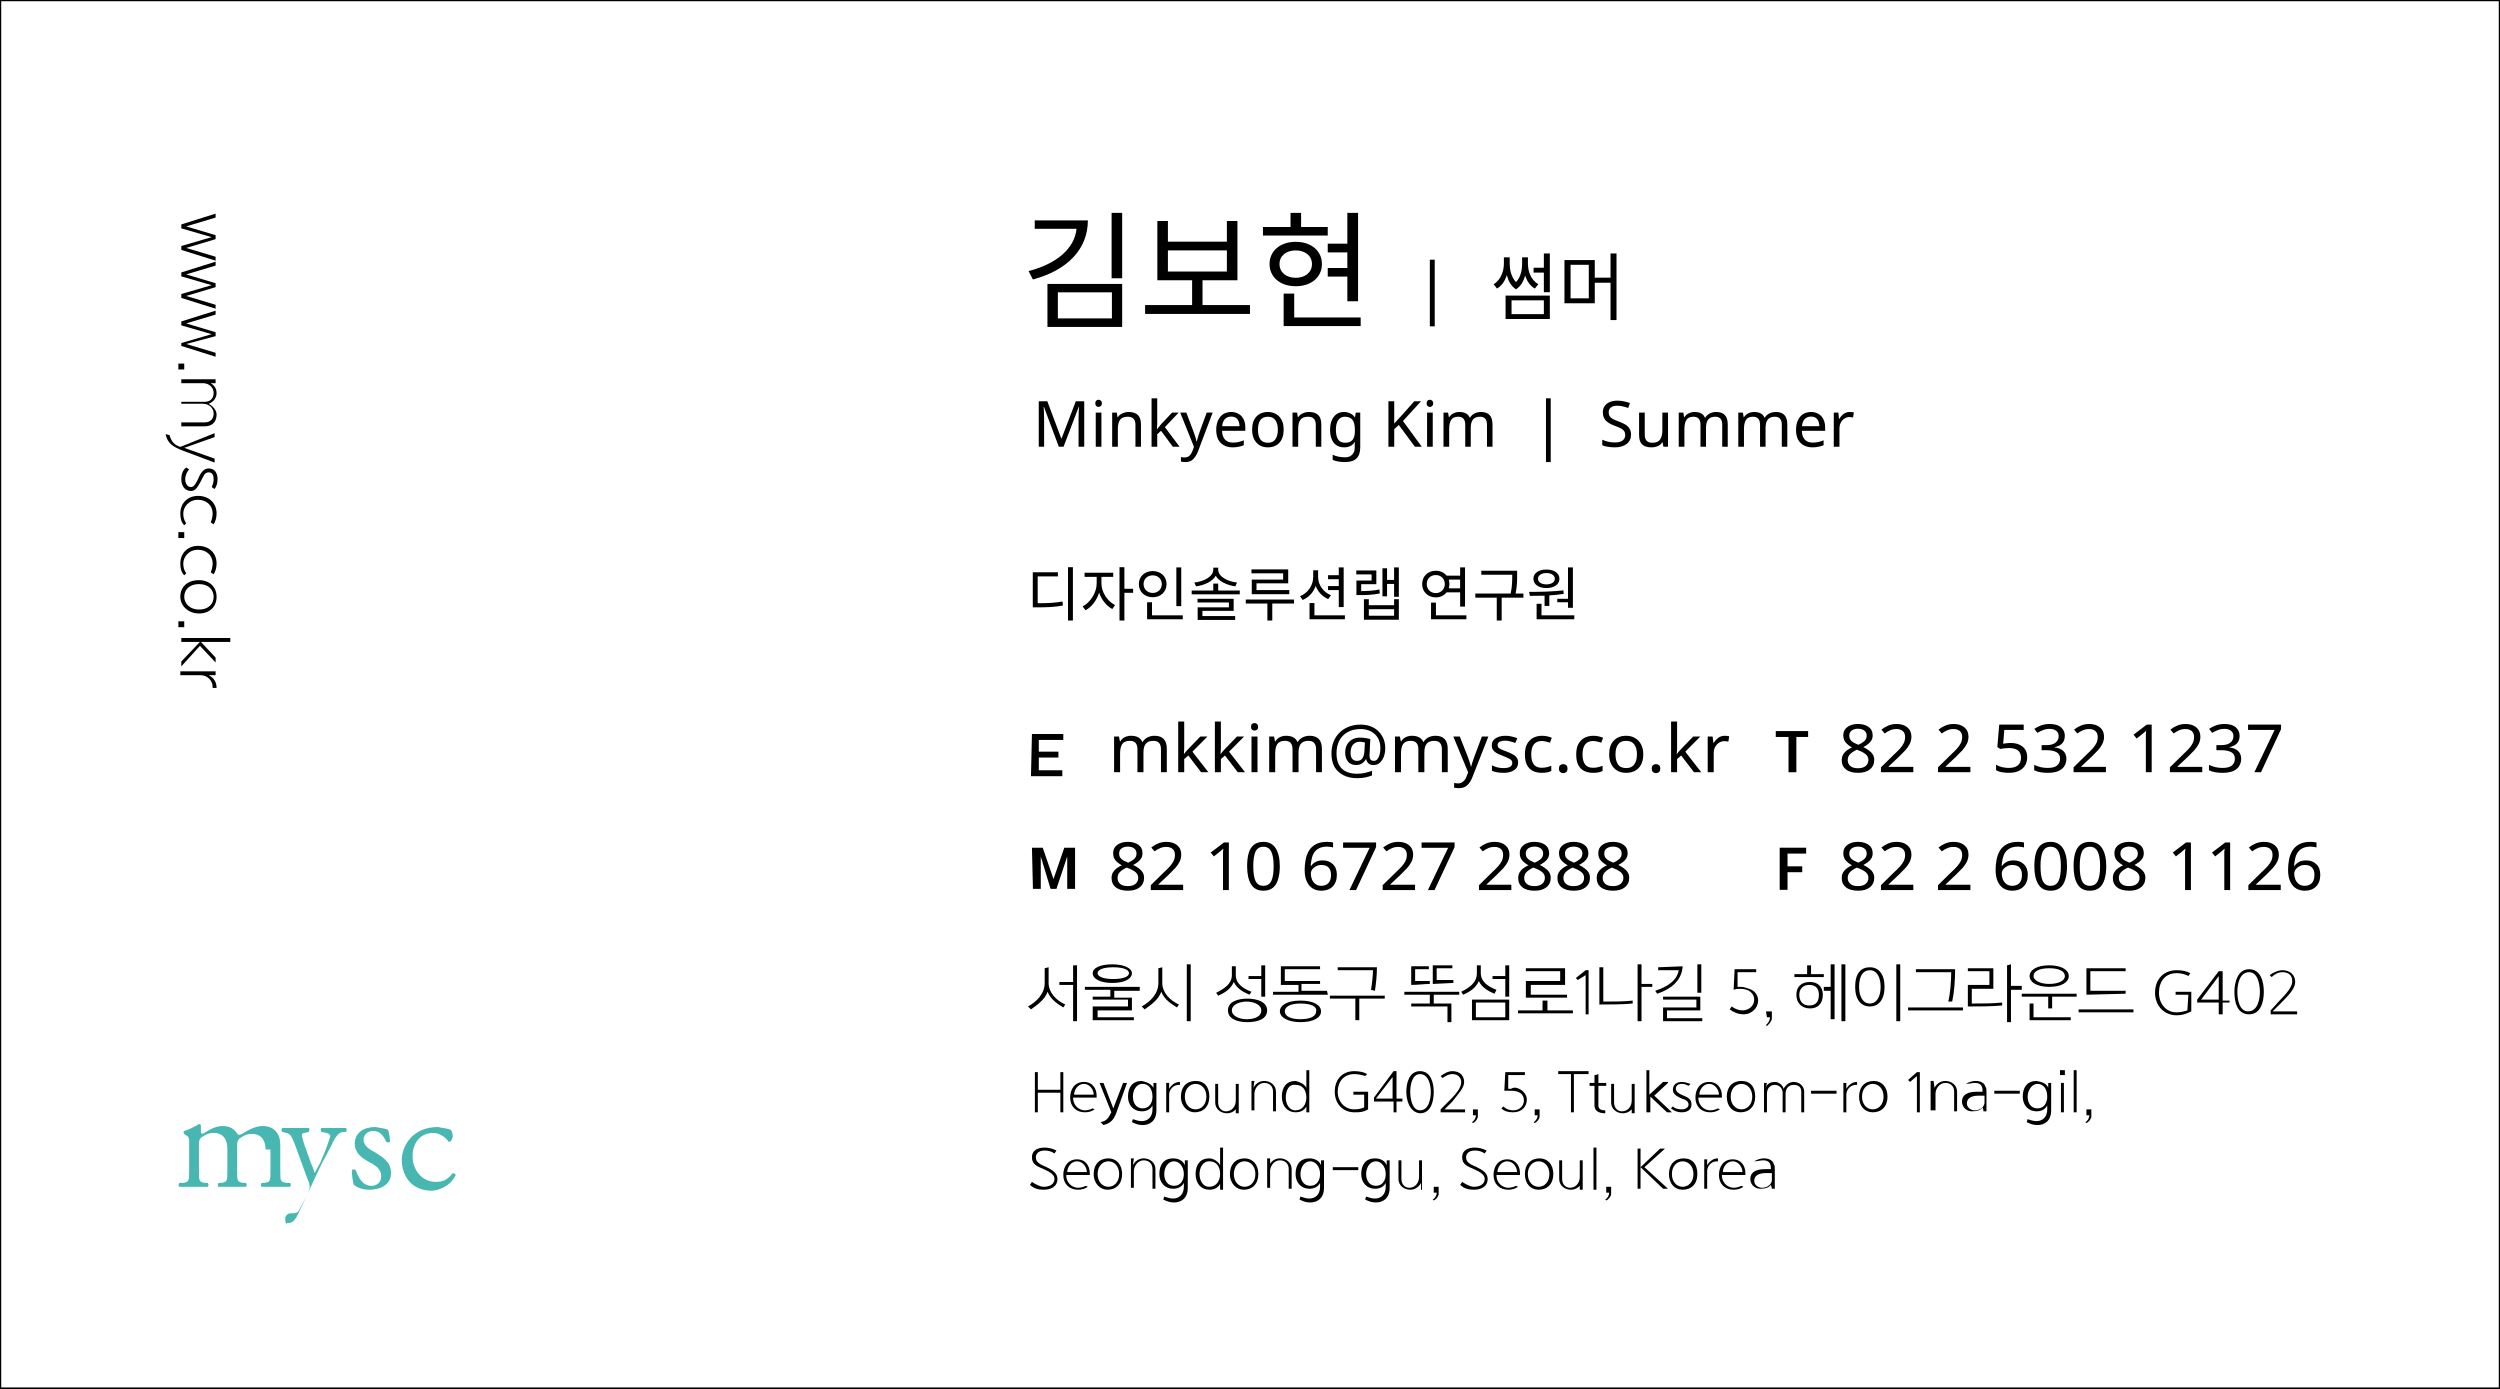
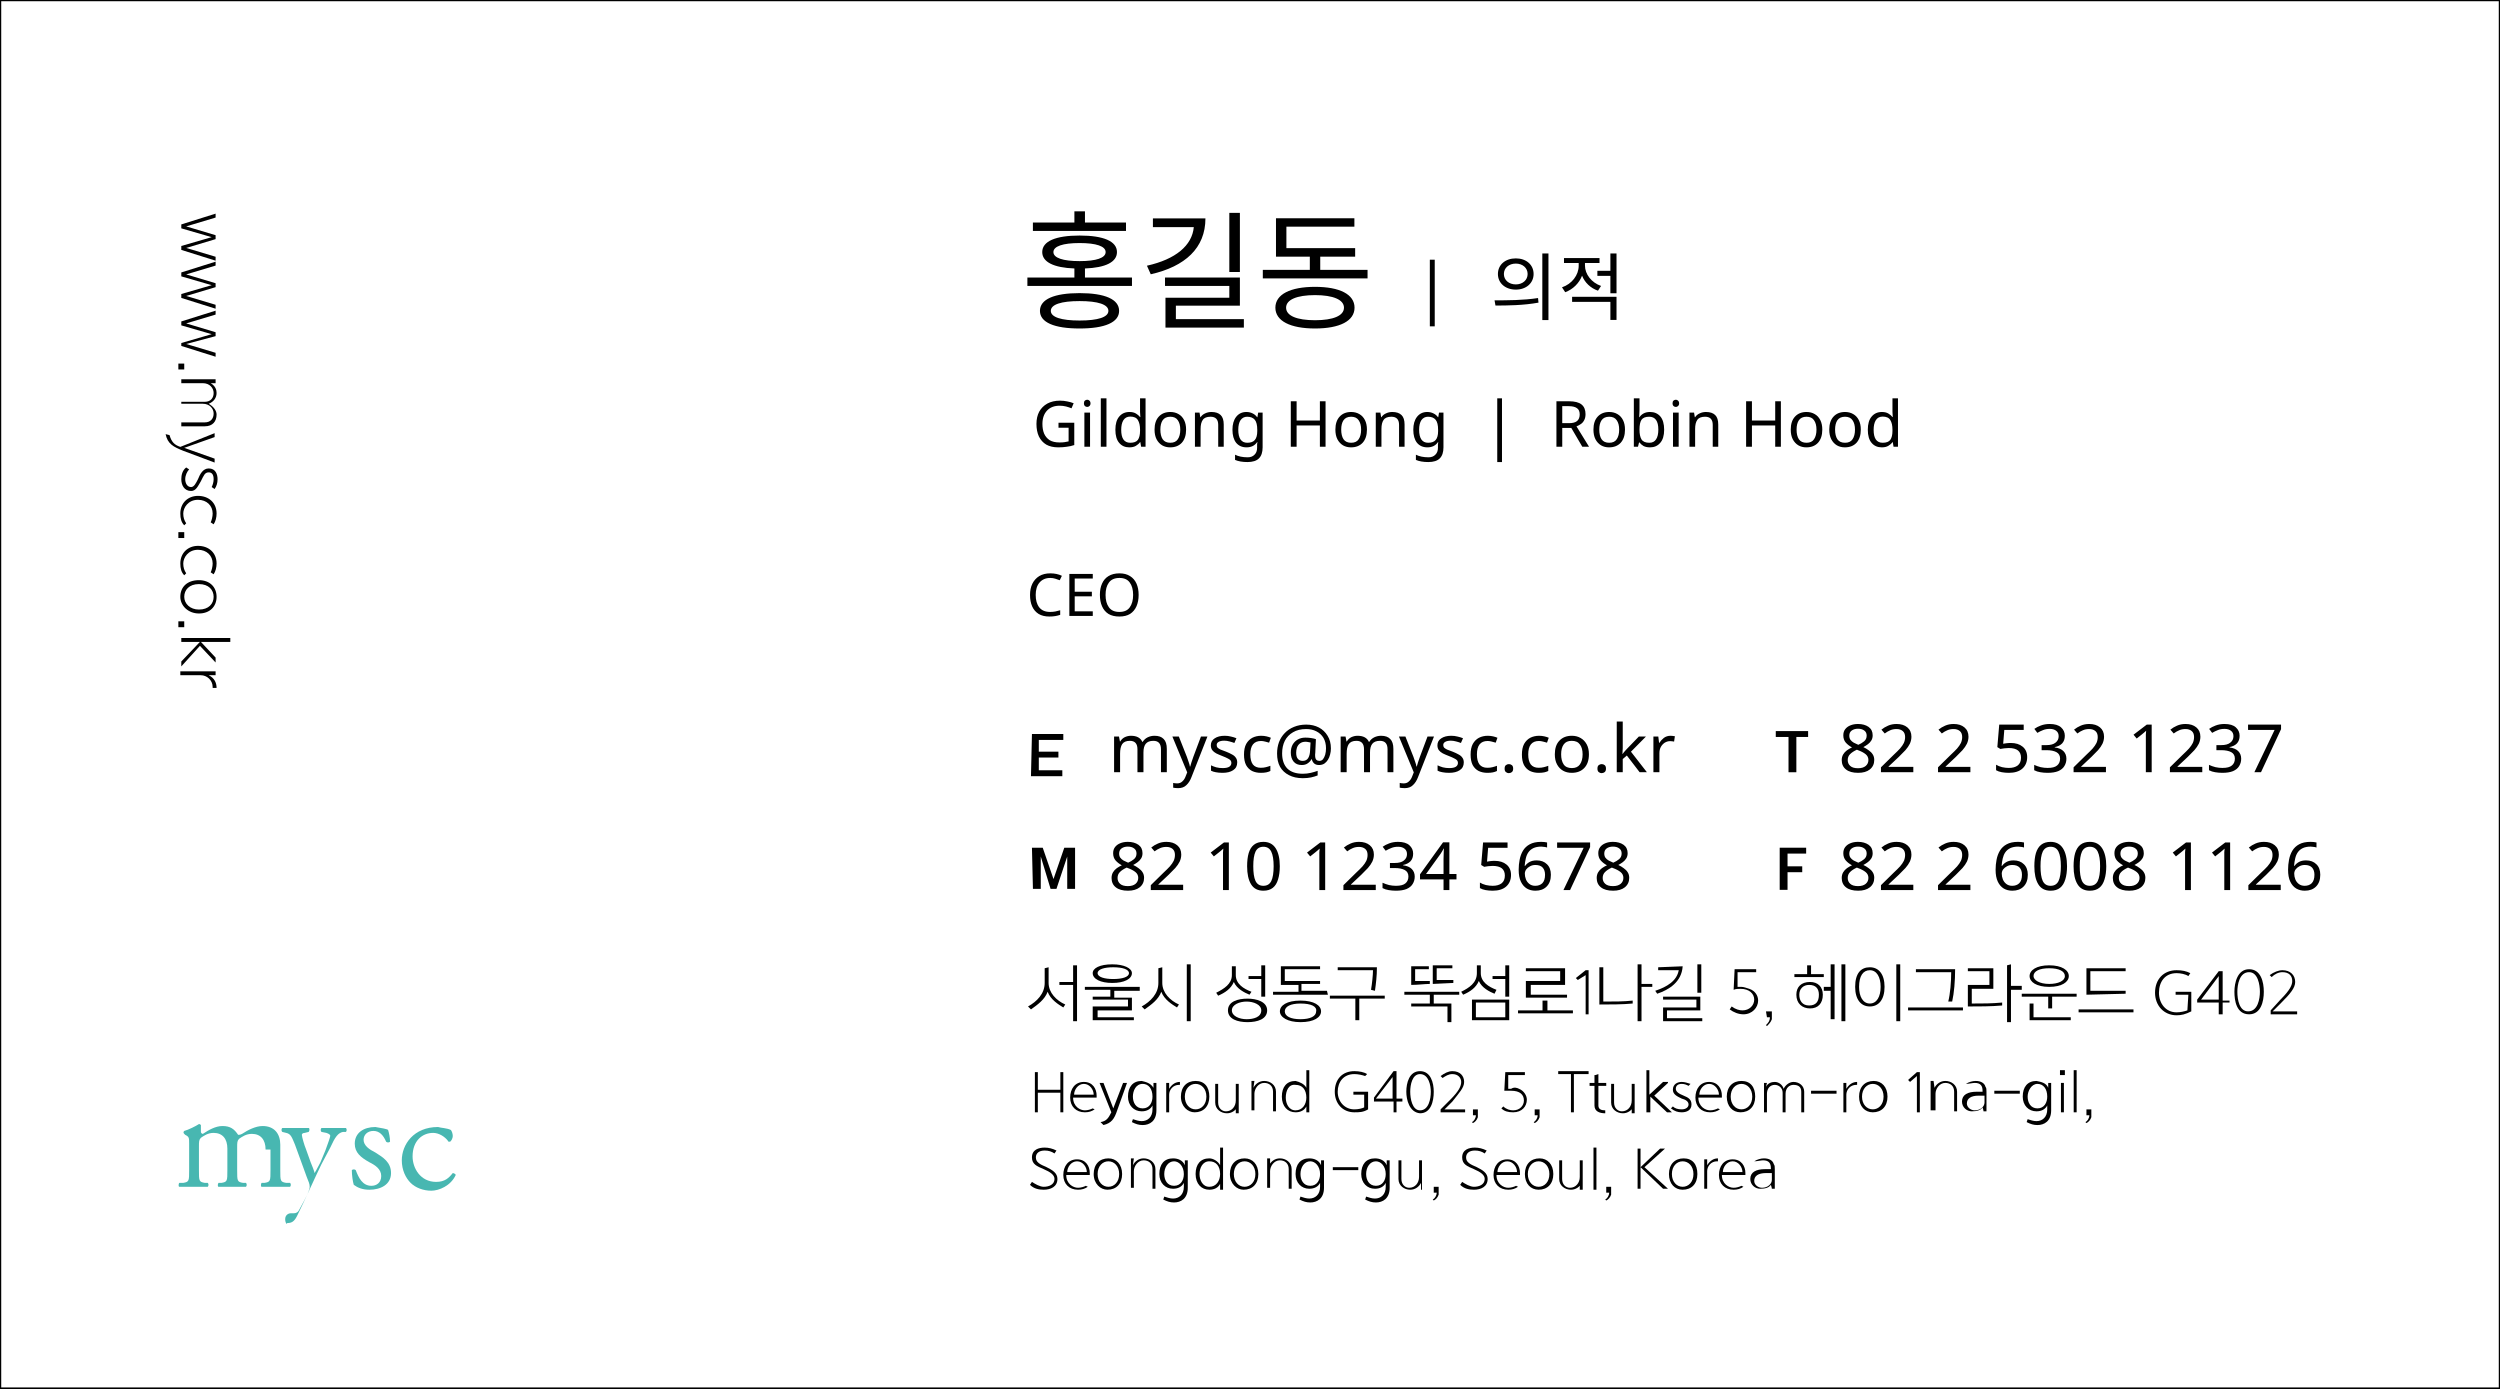
<svg xmlns="http://www.w3.org/2000/svg" version="1.1" id="Layer_1" x="0px" y="0px" viewBox="0 0 255.1 141.7" style="enable-background:new 0 0 255.1 141.7;" xml:space="preserve" alt="">
  <style type="text/css">
	.st0{fill:#48B7B1;}
	.st1{font-family:'SDGothicNeoa-fSm-KSCpc-EUC-H';}
	.st2{font-size:13.056px;}
	.st3{font-family:'SDGothicNeoa-eMd-KSCpc-EUC-H';}
	.st4{font-size:7.5px;}
	.st5{font-family:'SDGothicNeoa-dRg-KSCpc-EUC-H';}
	.st6{font-size:6px;}
	.st7{font-size:6.79px;}
	.st8{font-size:6.5px;}
	.st9{fill:none;stroke:#000000;stroke-width:0.25;stroke-miterlimit:10;}
</style>
  <g>
    <path class="st0" d="M27.1,117.3c0-1-0.5-1.6-1.4-1.6c-0.6,0-1,0.3-1.3,0.5c-0.2,0.2-0.2,0.4-0.2,0.9v2.3c0,1.1,0,1.2,0.6,1.3h0.3   c0.1,0.1,0.1,0.3,0,0.4c-0.5,0-0.9,0-1.4,0s-1,0-1.4,0c-0.1,0-0.1-0.3,0-0.4h0.3c0.6-0.1,0.6-0.2,0.6-1.3v-2.2c0-1-0.5-1.6-1.4-1.6   c-0.6,0-1,0.3-1.3,0.5c-0.2,0.2-0.2,0.4-0.2,0.9v2.4c0,1.1,0,1.2,0.6,1.3h0.3c0.1,0.1,0.1,0.3,0,0.4c-0.4,0-0.9,0-1.4,0s-1,0-1.5,0   c-0.1,0-0.1-0.3,0-0.4h0.4c0.6-0.1,0.6-0.2,0.6-1.3v-2.7c0-0.6,0-0.7-0.4-0.9l-0.1-0.1c-0.1-0.1-0.1-0.2,0-0.3   c0.4-0.1,1.2-0.5,1.5-0.7c0.1,0,0.1,0,0.2,0.1c0,0.3,0,0.6,0,0.7s0.1,0.2,0.2,0.2c0.6-0.4,1.3-0.8,2-0.8c0.8,0,1.2,0.3,1.6,0.9   c0.1,0,0.2,0,0.4-0.1c0.6-0.4,1.4-0.8,2.1-0.8c1.2,0,1.8,0.8,1.8,1.9v2.6c0,1.1,0,1.2,0.6,1.3h0.4c0.1,0.1,0.1,0.3,0,0.4   c-0.5,0-0.9,0-1.5,0c-0.5,0-1,0-1.4,0c-0.1,0-0.1-0.3,0-0.4H27c0.6-0.1,0.6-0.2,0.6-1.3v-2.1H27.1z" />
    <path class="st0" d="M29.1,124.4c0-0.4,0.3-0.6,0.6-0.6H30c0.2,0,0.4-0.1,0.5-0.3c0.4-0.7,0.7-1.3,0.9-1.7c0-0.1,0.2-0.4,0.2-0.7   c0-0.3-0.1-0.5-0.3-1l-1.2-3.3c-0.3-0.7-0.4-1.1-0.9-1.2l-0.4-0.1c-0.1-0.1-0.1-0.3,0-0.4c0.5,0,0.9,0,1.4,0c0.4,0,0.8,0,1.3,0   c0.1,0,0.1,0.3,0,0.4l-0.4,0.1c-0.2,0-0.3,0.1-0.3,0.2c0,0.2,0.3,1.2,0.4,1.4l0.5,1.4c0.1,0.2,0.4,1,0.4,1.1c0,0,0.3-0.5,0.6-1.1   l0.5-1.2c0.3-0.8,0.5-1.4,0.5-1.5s-0.1-0.2-0.4-0.3l-0.5-0.1c-0.1-0.1-0.1-0.3,0-0.4c0.5,0,0.9,0,1.3,0c0.4,0,0.7,0,1.2,0   c0.1,0.1,0.1,0.3,0,0.4H35c-0.5,0.1-0.8,0.5-1.3,1.6l-0.9,1.7c-0.5,1-1.7,3.7-2.5,5.3c-0.3,0.6-0.6,0.7-1,0.7   C29.3,125,29.1,124.8,29.1,124.4" />
    <path class="st0" d="M39.6,115.3c0.1,0.3,0.2,0.8,0.2,1.2c-0.1,0.1-0.3,0.1-0.4,0c-0.3-0.7-0.7-1.1-1.3-1.1s-1,0.4-1,0.9   c0,0.6,0.6,1,1.2,1.3c0.8,0.5,1.6,1,1.6,2.1c0,1.2-1.1,1.7-2.2,1.7c-0.7,0-1.2-0.2-1.6-0.5c-0.1-0.3-0.2-1-0.2-1.5   c0.1-0.1,0.3-0.1,0.4,0c0.3,0.8,0.7,1.6,1.6,1.6c0.5,0,1-0.3,1-1s-0.6-1.1-1.2-1.4c-0.9-0.5-1.5-1-1.5-1.9c0-1.1,0.9-1.7,2.1-1.7   C38.9,115.1,39.5,115.2,39.6,115.3" />
    <path class="st0" d="M46,115.3c0.1,0.1,0.2,0.4,0.2,0.6c0,0.3-0.2,0.6-0.3,0.6s-0.2,0-0.2-0.1c-0.3-0.4-0.9-0.8-1.5-0.8   c-1.1,0-2.1,0.8-2.1,2.4c0,1.2,0.8,2.6,2.4,2.6c0.9,0,1.3-0.4,1.7-0.9c0.1,0,0.3,0.1,0.3,0.2c-0.5,1.1-1.7,1.6-2.5,1.6   s-1.6-0.3-2.1-0.8s-0.9-1.3-0.9-2.3c0-1.6,1.2-3.4,3.7-3.4C45,115.1,45.6,115.1,46,115.3" />
  </g>
-   <text id="korName" transform="matrix(1 0 0 1 104.1782 32.5193)" class="st1 st2">김보현</text>
-   <text id="korNickName" transform="matrix(1 0 0 1 152.0975 32.0682)" class="st3 st4">썸머</text>
-   <text id="titleText" transform="matrix(1 0 0 1 104.7452 62.8484)" class="st5 st6">디자인솔루션랩 연구원</text>
+   <text id="korName" transform="matrix(1 0 0 1 104.1782 32.5193)" class="st1 st2">홍길동</text>
+   <text id="korNickName" transform="matrix(1 0 0 1 152.0975 32.0682)" class="st3 st4">의적</text>
+   <text id="jobTitle" transform="matrix(1 0 0 1 104.7452 62.8484)" class="st5 st6">CEO</text>
  <g>
    <path d="M107,98.7v1.6c0,1,0.8,1.8,1.7,2.2l-0.2,0.3c-0.5-0.3-1.3-0.8-1.6-1.6c-0.3,0.8-1,1.3-1.7,1.8l-0.3-0.3   c0.9-0.5,1.7-1.3,1.7-2.4v-1.5L107,98.7L107,98.7z M109.9,104.2h-0.4v-3.7h-1.4v-0.3h1.4v-1.7h0.4V104.2z" />
    <path d="M116.3,101.1h-2.6v0.7h1.8v1.3H112v0.7h3.7v0.3h-4.2v-1.4h3.6V102h-3.6v-0.3h1.8V101h-2.6v-0.3h5.6V101.1z M111.5,99.3   c0-0.5,0.7-0.9,2-0.9c1.2,0,2,0.4,2,0.9c0,0.6-0.8,1-2,1S111.5,99.9,111.5,99.3z M112,99.3c0,0.4,0.7,0.6,1.6,0.6s1.6-0.2,1.6-0.6   s-0.7-0.6-1.6-0.6C112.7,98.7,112,98.9,112,99.3z" />
    <path d="M118.6,98.7v1.6c0,1,0.8,1.8,1.7,2.2l-0.2,0.3c-0.5-0.3-1.3-0.8-1.6-1.6c-0.3,0.8-1,1.3-1.7,1.8l-0.3-0.3   c0.9-0.5,1.7-1.3,1.7-2.4v-1.5L118.6,98.7L118.6,98.7z M121.5,104.2h-0.4v-5.8h0.4V104.2z" />
    <path d="M127.5,101.5c-0.5-0.2-1.3-0.6-1.6-1.3c-0.3,0.7-0.9,1.1-1.6,1.4l-0.2-0.3c0.8-0.4,1.6-0.9,1.6-1.8v-0.9h0.4v0.9   c0,0.9,0.8,1.4,1.6,1.7L127.5,101.5z M125.3,103.1c0-0.9,1-1.2,2-1.2c0.9,0,2,0.3,2,1.2c0,0.9-1,1.2-2,1.2   C126.3,104.3,125.3,104,125.3,103.1z M125.7,103.1c0,0.6,0.8,0.9,1.5,0.9s1.5-0.2,1.5-0.9c0-0.6-0.8-0.9-1.5-0.9   S125.7,102.5,125.7,103.1z M129.1,101.7h-0.4v-1.8h-1.3v-0.3h1.3v-1.1h0.4V101.7z" />
    <path d="M135.5,101.5h-5.6v-0.3h2.6v-0.7h-1.8v-1.9h4v0.3h-3.6v1.2h3.6v0.3h-1.9v0.7h2.6L135.5,101.5L135.5,101.5z M134.8,103.2   c0,0.6-0.7,1.1-2.1,1.1c-1.3,0-2.1-0.5-2.1-1.1s0.7-1.1,2.1-1.1S134.8,102.6,134.8,103.2z M132.7,102.4c-1,0-1.6,0.3-1.6,0.8   s0.6,0.8,1.6,0.8s1.6-0.3,1.6-0.8C134.4,102.7,133.8,102.4,132.7,102.4z" />
    <path d="M141.3,101.6v0.3h-2.6v2.2h-0.4v-2.2h-2.6v-0.3H141.3z M139.9,101c0.1-0.6,0.2-1.5,0.2-2h-3.6v-0.3h4   c0,0.9-0.1,1.7-0.2,2.4L139.9,101L139.9,101z" />
    <path d="M148.9,101.5h-2.6v0.9h1.8v1.9h-0.4v-1.6H144v-0.3h1.9v-0.9h-2.6v-0.3h5.6V101.5z M145.9,100.4c-0.5,0-1.2,0.1-1.9,0.1   v-1.9h1.8v0.3h-1.4v1.2c0.5,0,1.1,0,1.5,0L145.9,100.4L145.9,100.4z M146.2,100.4v-1.9h2v0.3h-1.6v1.2h1.7v0.3L146.2,100.4   L146.2,100.4z" />
    <path d="M152.5,101.4c-0.5-0.2-1.3-0.6-1.6-1.3c-0.3,0.7-0.9,1.1-1.6,1.4l-0.2-0.3c0.8-0.4,1.6-0.9,1.6-1.9v-0.8h0.4v0.8   c0,0.9,0.8,1.4,1.6,1.7L152.5,101.4z M154,104.1h-3.8V102h3.8V104.1z M153.6,103.8v-1.5h-3v1.5H153.6z M154,101.7h-0.4v-1.8h-1.3   v-0.3h1.3v-1.1h0.4V101.7z" />
    <path d="M157.9,102.1v1h2.6v0.3h-5.6v-0.3h2.5v-1H157.9z M155.7,101.8v-1.7h3.5v-1h-3.5v-0.3h4v1.7h-3.5v1h3.7v0.3H155.7z" />
    <path d="M161.8,103.5v-4L161,100l-0.2-0.2l1-0.8h0.3v4.5H161.8z" />
    <path d="M166.6,102.4c-1,0.1-2.4,0.1-3.4,0.1v-3.8h0.4v3.5c1.1,0,2.1,0,3-0.1V102.4z M168.6,100.7h-1.1v3.5h-0.4v-5.8h0.4v2h1.1   V100.7z" />
    <path d="M171.7,98.6c-0.1,1.6-1.4,2.4-2.6,2.8l-0.2-0.3c1.2-0.4,2.2-1,2.4-2.1h-2.1v-0.3L171.7,98.6L171.7,98.6z M173.7,104.2h-4   v-1.4h3.4V102h-3.4v-0.3h3.8v1.4h-3.4v0.8h3.6L173.7,104.2L173.7,104.2z M173.6,101.3h-0.4v-2.9h0.4V101.3z" />
    <path d="M178.5,100.9c0.6,0.2,0.9,0.7,0.9,1.2c0,0.7-0.6,1.4-1.5,1.4c-0.5,0-1-0.2-1.4-0.5l0.2-0.3c0.4,0.3,0.8,0.4,1.1,0.4   c0.7,0,1.2-0.5,1.2-1.1s-0.5-1.1-1.4-1.1c-0.2,0-0.5,0-0.7,0.1l0.1-2.1h2.2v0.3h-1.9v1.5c0.1,0,0.3,0,0.4,0   C177.9,100.7,178.2,100.8,178.5,100.9z" />
    <path d="M180.2,103.2h0.6v0.5c0,0.1,0,0.2,0,0.3c-0.1,0.3-0.3,0.5-0.5,0.7l-0.1-0.1c0.2-0.2,0.4-0.4,0.4-0.8h-0.3L180.2,103.2   L180.2,103.2z" />
    <path d="M186.2,99.7h-3.1v-0.3h1.3v-0.9h0.4v0.9h1.3v0.3H186.2z M186,101.5c0,0.9-0.5,1.4-1.3,1.4s-1.4-0.5-1.4-1.4   c0-0.8,0.5-1.3,1.4-1.3C185.5,100.2,186,100.7,186,101.5z M185.6,101.5c0-0.6-0.3-1-1-1c-0.6,0-1,0.4-1,1s0.3,1.1,1,1.1   S185.6,102.2,185.6,101.5z M187.2,104h-0.4v-2.9h-0.7v-0.4h0.7v-2.3h0.4V104z M188.3,104.2h-0.4v-5.8h0.4V104.2z" />
    <path d="M192.3,100.7c0,1.3-0.6,2-1.5,2s-1.5-0.7-1.5-2c0-1.4,0.6-2,1.5-2S192.3,99.4,192.3,100.7z M191.9,100.7   c0-1-0.4-1.7-1.1-1.7s-1.1,0.6-1.1,1.7c0,1,0.4,1.7,1.1,1.7C191.5,102.4,191.9,101.7,191.9,100.7z M193.9,104.2h-0.4v-5.8h0.4   V104.2z" />
    <path d="M200.3,102.8v0.3h-5.6v-0.3H200.3z M198.8,102.2c0.2-0.8,0.3-2,0.3-3h-3.6v-0.3h4c0,1.2-0.1,2.4-0.3,3.3H198.8z" />
    <path d="M204.3,102.6c-1.1,0.1-2.4,0.1-3.5,0.1v-2.2h2.2v-1.4h-2.2v-0.3h2.6v2.1h-2.2v1.5c1.2,0,2,0,3.1-0.1L204.3,102.6   L204.3,102.6z M205.2,98.4v2.2h1.1v0.4h-1.1v3.3h-0.4v-5.8L205.2,98.4L205.2,98.4z" />
    <path d="M211.9,101.7h-2.5v1.2H209v-1.2h-2.7v-0.3h5.6L211.9,101.7L211.9,101.7z M207.1,99.6c0-0.6,0.7-1.1,2-1.1s2,0.5,2,1.1   s-0.7,1.1-2,1.1S207.1,100.2,207.1,99.6z M211.3,104.1h-4.2v-1.7h0.4v1.4h3.8V104.1z M207.5,99.6c0,0.4,0.6,0.8,1.6,0.8   c0.9,0,1.6-0.3,1.6-0.8s-0.6-0.8-1.6-0.8C208.1,98.8,207.5,99.1,207.5,99.6z" />
    <path d="M217.7,103.3h-5.6V103h5.6V103.3z M212.9,101.5v-2.7h4v0.3h-3.6v2h3.6v0.3L212.9,101.5L212.9,101.5z" />
    <path d="M223.3,101.5H222v-0.3h1.6v2c-0.6,0.3-1,0.4-1.5,0.4c-1.3,0-2.2-1-2.2-2.3c0-1.4,0.9-2.3,2.2-2.3c0.6,0,1,0.1,1.4,0.3   l-0.2,0.3c-0.3-0.2-0.8-0.3-1.2-0.3c-1.2,0-1.8,0.9-1.8,2s0.7,2,1.8,2c0.4,0,0.8-0.1,1.1-0.2L223.3,101.5L223.3,101.5z" />
    <path d="M227.5,102.3h-0.7v1.2h-0.4v-1.2h-2.2V102l2.2-2.9h0.4v3h0.7V102.3z M226.4,102v-2.4l-1.8,2.4H226.4z" />
    <path d="M228,101.2c0-0.9,0.3-2.3,1.5-2.3s1.5,1.3,1.5,2.3s-0.3,2.3-1.5,2.3C228.2,103.5,228,102.1,228,101.2z M228.3,101.2   c0,0.8,0.2,2,1.1,2c1,0,1.2-1.3,1.2-2s-0.2-2-1.1-2C228.5,99.2,228.3,100.5,228.3,101.2z" />
    <path d="M234.4,103.2v0.3h-2.7v-0.4l1-1.1c1-1,1.2-1.5,1.2-1.9c0-0.5-0.3-0.9-1-0.9c-0.4,0-0.8,0.2-1.1,0.5l-0.2-0.2   c0.4-0.3,0.9-0.5,1.3-0.5c0.8,0,1.3,0.5,1.3,1.2c0,0.6-0.5,1.2-1.4,2.1l-0.9,0.9H234.4z" />
    <path d="M108.5,113.5h-0.3v-2h-2.3v2h-0.3v-4.1h0.3v1.8h2.3v-1.8h0.3V113.5z" />
    <path d="M111.7,113.2c-0.3,0.2-0.6,0.3-1,0.3c-0.9,0-1.5-0.6-1.5-1.5s0.5-1.6,1.4-1.6s1.3,0.7,1.3,1.4c0,0.1,0,0.1,0,0.2h-2.4   c0,0.9,0.7,1.3,1.2,1.3c0.3,0,0.6-0.1,0.8-0.2L111.7,113.2z M111.6,111.7c0-0.5-0.4-1.1-1-1.1s-1,0.6-1,1.1H111.6z" />
    <path d="M112.3,114.5c0.6-0.1,0.8-0.4,1.1-1l-1.2-3h0.4l1,2.6l1-2.6h0.4l-1,2.8c-0.3,0.9-0.6,1.3-1.4,1.5L112.3,114.5z" />
    <path d="M117.7,111v-0.5h0.3v2.8c0,1.1-0.7,1.5-1.4,1.5c-0.4,0-0.7-0.1-1.1-0.3l0.1-0.3c0.3,0.1,0.6,0.2,0.9,0.2   c0.6,0,1.1-0.4,1.1-1.2v-0.4c-0.2,0.4-0.6,0.6-1.1,0.6c-0.8,0-1.4-0.6-1.4-1.5c0-1,0.5-1.6,1.4-1.6   C116.9,110.4,117.4,110.5,117.7,111z M115.6,111.9c0,0.6,0.3,1.2,1,1.2s1-0.6,1-1.2c0-0.8-0.4-1.3-1-1.3   C115.9,110.6,115.6,111.3,115.6,111.9z" />
    <path d="M119.3,111.1c0.3-0.5,0.7-0.7,1.1-0.7v0.3h-0.1c-0.6,0-1,0.5-1,1v1.8H119v-3h0.3V111.1z" />
    <path d="M120.5,111.9c0-1,0.6-1.6,1.5-1.6s1.4,0.6,1.4,1.6s-0.6,1.6-1.5,1.6C121.2,113.5,120.5,112.9,120.5,111.9z M120.9,111.9   c0,0.8,0.5,1.3,1.1,1.3s1.1-0.5,1.1-1.3s-0.5-1.3-1.1-1.3S120.9,111.1,120.9,111.9z" />
    <path d="M126.3,112.9c-0.2,0.4-0.6,0.7-1.1,0.7c-0.6,0-1.2-0.4-1.2-1.1v-1.9h0.3v1.9c0,0.6,0.4,0.9,0.8,0.9c0.6,0,1-0.5,1-1.1v-1.7   h0.3v3h-0.3v-0.7H126.3z" />
    <path d="M127.9,111c0.2-0.4,0.6-0.7,1.1-0.7c0.6,0,1.2,0.4,1.2,1.1v2h-0.3v-2c0-0.6-0.4-0.9-0.9-0.9c-0.6,0-1,0.6-1,1.1v1.7h-0.3   v-3h0.3L127.9,111L127.9,111z" />
    <path d="M133.3,111v-1.8h0.3v4.3h-0.3v-0.6c-0.2,0.4-0.6,0.6-1.1,0.6c-0.8,0-1.4-0.6-1.4-1.6s0.5-1.6,1.4-1.6   C132.6,110.4,133.1,110.6,133.3,111z M131.2,112c0,0.6,0.3,1.3,1,1.3s1.1-0.6,1.1-1.3l0,0c0-0.8-0.4-1.3-1.1-1.3   C131.5,110.6,131.2,111.3,131.2,112z" />
    <path d="M139.2,111.7h-1.1v-0.3h1.5v1.8c-0.5,0.3-0.9,0.3-1.4,0.3c-1.2,0-2-0.9-2-2.1c0-1.3,0.8-2.1,2-2.1c0.5,0,1,0.1,1.3,0.3   l-0.2,0.2c-0.3-0.1-0.7-0.2-1.1-0.2c-1.1,0-1.7,0.8-1.7,1.8s0.7,1.8,1.7,1.8c0.4,0,0.8-0.1,1-0.2V111.7z" />
    <path d="M143.1,112.4h-0.6v1.1h-0.3v-1.1h-2V112l2-2.7h0.3v2.8h0.6V112.4z M142.1,112.1v-2.2l-1.7,2.2H142.1z" />
    <path d="M143.5,111.4c0-0.9,0.3-2.1,1.4-2.1c1.1,0,1.4,1.2,1.4,2.1c0,1-0.3,2.2-1.4,2.2C143.8,113.5,143.5,112.2,143.5,111.4z    M143.9,111.4c0,0.7,0.2,1.9,1,1.9c0.9,0,1.1-1.2,1.1-1.9c0-0.6-0.2-1.8-1.1-1.8C144.1,109.6,143.9,110.7,143.9,111.4z" />
    <path d="M149.5,113.2v0.3H147v-0.3l1-1c0.9-0.9,1.1-1.4,1.1-1.8s-0.3-0.8-0.9-0.8c-0.4,0-0.7,0.2-1,0.4l-0.2-0.2   c0.4-0.3,0.8-0.5,1.2-0.5c0.8,0,1.2,0.5,1.2,1.1s-0.5,1.1-1.2,2l-0.8,0.8H149.5z" />
    <path d="M150.3,113.2h0.5v0.5c0,0.1,0,0.2,0,0.3c-0.1,0.3-0.3,0.5-0.5,0.6l-0.1-0.1c0.2-0.1,0.4-0.4,0.4-0.7h-0.3L150.3,113.2   L150.3,113.2z" />
    <path d="M155,111.1c0.5,0.2,0.8,0.7,0.8,1.1c0,0.7-0.5,1.3-1.4,1.3c-0.5,0-0.9-0.1-1.2-0.4l0.2-0.2c0.3,0.3,0.7,0.4,1,0.4   c0.7,0,1.1-0.5,1.1-1c0-0.6-0.4-1-1.3-1c-0.2,0-0.4,0-0.7,0l0.1-1.9h2v0.3h-1.7v1.4c0.1,0,0.2,0,0.3,0   C154.5,110.9,154.8,111,155,111.1z" />
    <path d="M156.6,113.2h0.5v0.5c0,0.1,0,0.2,0,0.3c-0.1,0.3-0.3,0.5-0.5,0.6l-0.1-0.1c0.2-0.1,0.4-0.4,0.4-0.7h-0.3L156.6,113.2   L156.6,113.2z" />
    <path d="M162,109.6h-1.4v3.9h-0.3v-3.9H159v-0.3h3.1v0.3H162z" />
    <path d="M162.8,109.7l0.3-0.1v0.9h0.8v0.3h-0.8v2c0,0.4,0.3,0.5,0.7,0.5v0.3c-0.6,0-1.1-0.2-1.1-0.8v-2h-0.5v-0.3h0.5v-0.8H162.8z" />
    <path d="M166.7,112.9c-0.2,0.4-0.6,0.7-1.1,0.7c-0.6,0-1.2-0.4-1.2-1.1v-1.9h0.3v1.9c0,0.6,0.4,0.9,0.8,0.9c0.6,0,1-0.5,1-1.1v-1.7   h0.3v3h-0.3v-0.7H166.7z" />
    <path d="M170.2,110.5l-1.4,1.3l1.8,1.7h-0.5l-1.7-1.6v1.6H168v-4.3h0.3v2.5l1.4-1.3h0.5V110.5z" />
    <path d="M172.3,110.8c-0.2-0.1-0.4-0.2-0.7-0.2c-0.4,0-0.6,0.2-0.6,0.5s0.3,0.5,0.8,0.7s0.8,0.4,0.8,0.9c0,0.6-0.5,0.8-1,0.8   c-0.4,0-0.7-0.1-1.1-0.4l0.2-0.2c0.2,0.2,0.5,0.3,0.9,0.3s0.7-0.2,0.7-0.5s-0.3-0.5-0.7-0.6c-0.4-0.2-0.9-0.4-0.9-0.9   c0-0.6,0.5-0.8,0.9-0.8c0.3,0,0.6,0.1,0.9,0.2L172.3,110.8z" />
    <path d="M175.5,113.2c-0.3,0.2-0.6,0.3-1,0.3c-0.9,0-1.5-0.6-1.5-1.5s0.5-1.6,1.4-1.6s1.3,0.7,1.3,1.4c0,0.1,0,0.1,0,0.2h-2.4   c0,0.9,0.7,1.3,1.2,1.3c0.3,0,0.6-0.1,0.8-0.2L175.5,113.2z M175.4,111.7c0-0.5-0.4-1.1-1-1.1s-1,0.6-1,1.1H175.4z" />
    <path d="M176.2,111.9c0-1,0.6-1.6,1.5-1.6s1.4,0.6,1.4,1.6s-0.6,1.6-1.5,1.6C176.8,113.5,176.2,112.9,176.2,111.9z M176.6,111.9   c0,0.8,0.5,1.3,1.1,1.3s1.1-0.5,1.1-1.3s-0.5-1.3-1.1-1.3S176.6,111.1,176.6,111.9z" />
    <path d="M180.2,110.9c0.2-0.4,0.6-0.5,0.9-0.5c0.4,0,0.8,0.3,0.9,0.7c0.2-0.4,0.6-0.7,1-0.7c0.6,0,1.1,0.4,1.1,1v2.1h-0.3v-2.1   c0-0.5-0.3-0.7-0.8-0.7c-0.4,0-0.8,0.3-0.8,0.9v1.9h-0.3v-2c0-0.5-0.4-0.8-0.8-0.8c-0.5,0-0.8,0.4-0.8,0.9v1.9H180v-3h0.3   L180.2,110.9L180.2,110.9z" />
    <path d="M184.8,111.6v-0.3h2.6v0.3H184.8z" />
    <path d="M188.4,111.1c0.3-0.5,0.7-0.7,1.1-0.7v0.3h-0.1c-0.6,0-1,0.5-1,1v1.8h-0.3v-3h0.3V111.1z" />
    <path d="M189.7,111.9c0-1,0.6-1.6,1.5-1.6c0.8,0,1.4,0.6,1.4,1.6s-0.6,1.6-1.5,1.6C190.3,113.5,189.7,112.9,189.7,111.9z    M190,111.9c0,0.8,0.5,1.3,1.1,1.3s1.1-0.5,1.1-1.3s-0.5-1.3-1.1-1.3S190,111.1,190,111.9z" />
    <path d="M195.6,113.5v-3.7l-0.7,0.6l-0.2-0.2l0.9-0.8h0.3v4.1H195.6z" />
    <path d="M197.4,111c0.2-0.4,0.6-0.7,1.1-0.7c0.6,0,1.2,0.4,1.2,1.1v2h-0.3v-2c0-0.6-0.4-0.9-0.9-0.9c-0.6,0-1,0.6-1,1.1v1.7H197v-3   h0.3L197.4,111L197.4,111z" />
    <path d="M200.6,110.6c0.3-0.2,0.7-0.3,1-0.3c0.5,0,0.9,0.2,1,0.6c0.1,0.1,0.1,0.3,0.1,0.5v1.4c0,0.2,0,0.4,0,0.6h-0.3   c0-0.1-0.1-0.4-0.1-0.4c-0.2,0.3-0.6,0.4-1.1,0.4s-1-0.4-1-1c0-0.7,0.6-1,1.5-1c0.2,0,0.4,0,0.6,0v-0.1c0-0.5-0.2-0.8-0.8-0.8   C201.3,110.5,200.9,110.6,200.6,110.6L200.6,110.6z M202.4,111.8c-0.2,0-0.4,0-0.5,0c-0.8,0-1.2,0.3-1.2,0.8c0,0.4,0.4,0.7,0.8,0.7   c0.6,0,1-0.4,1-0.8v-0.7H202.4z" />
    <path d="M203.5,111.6v-0.3h2.6v0.3H203.5z" />
    <path d="M209,111v-0.5h0.3v2.8c0,1.1-0.7,1.5-1.4,1.5c-0.4,0-0.7-0.1-1.1-0.3l0.1-0.3c0.3,0.1,0.6,0.2,0.9,0.2   c0.6,0,1.1-0.4,1.1-1.2v-0.4c-0.2,0.4-0.6,0.6-1.1,0.6c-0.8,0-1.4-0.6-1.4-1.5c0-1,0.5-1.6,1.4-1.6   C208.3,110.4,208.8,110.5,209,111z M206.9,111.9c0,0.6,0.3,1.2,1,1.2s1-0.6,1-1.2c0-0.8-0.4-1.3-1-1.3   C207.3,110.6,206.9,111.3,206.9,111.9z" />
    <path d="M210.2,109.2h0.5v0.5h-0.5V109.2z M210.3,110.5h0.3v3h-0.3V110.5z" />
    <path d="M211.6,109.2h0.3v4.3h-0.3V109.2z" />
    <path d="M212.9,113.2h0.5v0.5c0,0.1,0,0.2,0,0.3c-0.1,0.3-0.3,0.5-0.5,0.6l-0.1-0.1c0.2-0.1,0.4-0.4,0.4-0.7h-0.3L212.9,113.2   L212.9,113.2z" />
    <path d="M107.6,117.7c-0.3-0.2-0.6-0.3-1-0.3c-0.6,0-0.9,0.3-0.9,0.7c0,0.5,0.4,0.7,1.1,1c0.6,0.3,1.1,0.6,1.1,1.2   c0,0.8-0.7,1.1-1.4,1.1c-0.5,0-1-0.1-1.4-0.5l0.2-0.3c0.3,0.2,0.8,0.5,1.2,0.5c0.5,0,1.1-0.2,1.1-0.8c0-0.4-0.4-0.7-1.1-1   s-1.2-0.5-1.2-1.2c0-0.8,0.7-1,1.3-1c0.4,0,0.8,0.1,1.2,0.3L107.6,117.7z" />
    <path d="M111,121.1c-0.3,0.2-0.6,0.3-1,0.3c-0.9,0-1.5-0.6-1.5-1.5s0.5-1.6,1.4-1.6s1.3,0.7,1.3,1.4c0,0.1,0,0.1,0,0.2h-2.4   c0,0.9,0.7,1.3,1.2,1.3c0.3,0,0.6-0.1,0.8-0.2L111,121.1z M110.9,119.6c0-0.5-0.4-1.1-1-1.1s-1,0.6-1,1.1H110.9z" />
    <path d="M111.6,119.8c0-1,0.6-1.6,1.5-1.6c0.8,0,1.4,0.6,1.4,1.6s-0.6,1.6-1.5,1.6C112.3,121.4,111.6,120.8,111.6,119.8z    M112,119.8c0,0.8,0.5,1.3,1.1,1.3s1.1-0.5,1.1-1.3s-0.5-1.3-1.1-1.3S112,119,112,119.8z" />
    <path d="M115.6,118.9c0.2-0.4,0.6-0.7,1.1-0.7c0.6,0,1.2,0.4,1.2,1.1v2h-0.3v-2c0-0.6-0.4-0.9-0.9-0.9c-0.6,0-1,0.6-1,1.1v1.7h-0.3   v-3h0.3L115.6,118.9L115.6,118.9z" />
    <path d="M120.9,118.9v-0.5h0.3v2.8c0,1.1-0.7,1.5-1.4,1.5c-0.4,0-0.7-0.1-1.1-0.3l0.1-0.3c0.3,0.1,0.6,0.2,0.9,0.2   c0.6,0,1.1-0.4,1.1-1.2v-0.4c-0.2,0.4-0.6,0.6-1.1,0.6c-0.8,0-1.4-0.6-1.4-1.5c0-1,0.5-1.6,1.4-1.6   C120.2,118.2,120.7,118.4,120.9,118.9z M118.8,119.8c0,0.6,0.3,1.2,1,1.2s1-0.6,1-1.2c0-0.8-0.5-1.3-1-1.3   C119.2,118.5,118.8,119.1,118.8,119.8z" />
    <path d="M124.5,118.9v-1.8h0.3v4.3h-0.3v-0.6c-0.2,0.4-0.6,0.6-1.1,0.6c-0.8,0-1.4-0.6-1.4-1.6s0.5-1.6,1.4-1.6   C123.8,118.2,124.3,118.5,124.5,118.9z M122.4,119.8c0,0.6,0.3,1.3,1,1.3s1.1-0.6,1.1-1.3l0,0c0-0.8-0.4-1.3-1.1-1.3   C122.7,118.5,122.4,119.2,122.4,119.8z" />
    <path d="M125.5,119.8c0-1,0.6-1.6,1.5-1.6c0.8,0,1.4,0.6,1.4,1.6s-0.6,1.6-1.5,1.6C126.2,121.4,125.5,120.8,125.5,119.8z    M125.9,119.8c0,0.8,0.5,1.3,1.1,1.3s1.1-0.5,1.1-1.3s-0.5-1.3-1.1-1.3C126.4,118.5,125.9,119,125.9,119.8z" />
    <path d="M129.5,118.9c0.2-0.4,0.6-0.7,1.1-0.7c0.6,0,1.2,0.4,1.2,1.1v2h-0.3v-2c0-0.6-0.4-0.9-0.9-0.9c-0.6,0-1,0.6-1,1.1v1.7h-0.3   v-3h0.3v0.7H129.5z" />
    <path d="M134.8,118.9v-0.5h0.3v2.8c0,1.1-0.7,1.5-1.4,1.5c-0.4,0-0.7-0.1-1.1-0.3l0.1-0.3c0.3,0.1,0.6,0.2,0.9,0.2   c0.6,0,1.1-0.4,1.1-1.2v-0.4c-0.2,0.4-0.6,0.6-1.1,0.6c-0.8,0-1.4-0.6-1.4-1.5c0-1,0.5-1.6,1.4-1.6   C134.1,118.2,134.6,118.4,134.8,118.9z M132.7,119.8c0,0.6,0.3,1.2,1,1.2s1-0.6,1-1.2c0-0.8-0.5-1.3-1-1.3   C133.1,118.5,132.7,119.1,132.7,119.8z" />
    <path d="M136,119.4v-0.3h2.6v0.3H136z" />
    <path d="M141.5,118.9v-0.5h0.3v2.8c0,1.1-0.7,1.5-1.4,1.5c-0.4,0-0.7-0.1-1.1-0.3l0.1-0.3c0.3,0.1,0.6,0.2,0.9,0.2   c0.6,0,1.1-0.4,1.1-1.2v-0.4c-0.2,0.4-0.6,0.6-1.1,0.6c-0.8,0-1.4-0.6-1.4-1.5c0-1,0.5-1.6,1.4-1.6   C140.8,118.2,141.3,118.4,141.5,118.9z M139.4,119.8c0,0.6,0.3,1.2,1,1.2s1-0.6,1-1.2c0-0.8-0.5-1.3-1-1.3   C139.8,118.5,139.4,119.1,139.4,119.8z" />
    <path d="M145,120.7c-0.2,0.4-0.6,0.7-1.1,0.7c-0.6,0-1.2-0.4-1.2-1.1v-1.9h0.3v1.9c0,0.6,0.4,0.9,0.8,0.9c0.6,0,1-0.5,1-1.1v-1.7   h0.3v3H145V120.7z" />
    <path d="M146.3,121.1h0.5v0.5c0,0.1,0,0.2,0,0.3c-0.1,0.3-0.3,0.5-0.5,0.6l-0.1-0.1c0.2-0.1,0.4-0.4,0.4-0.7h-0.3L146.3,121.1   L146.3,121.1z" />
    <path d="M151.5,117.7c-0.3-0.2-0.6-0.3-1-0.3c-0.6,0-0.9,0.3-0.9,0.7c0,0.5,0.4,0.7,1.1,1c0.6,0.3,1.1,0.6,1.1,1.2   c0,0.8-0.7,1.1-1.4,1.1c-0.5,0-1-0.1-1.4-0.5l0.2-0.3c0.3,0.2,0.8,0.5,1.2,0.5c0.5,0,1.1-0.2,1.1-0.8c0-0.4-0.4-0.7-1.1-1   c-0.7-0.3-1.2-0.5-1.2-1.2c0-0.8,0.7-1,1.3-1c0.4,0,0.8,0.1,1.2,0.3L151.5,117.7z" />
    <path d="M154.9,121.1c-0.3,0.2-0.6,0.3-1,0.3c-0.9,0-1.5-0.6-1.5-1.5s0.5-1.6,1.4-1.6s1.3,0.7,1.3,1.4c0,0.1,0,0.1,0,0.2h-2.4   c0,0.9,0.7,1.3,1.2,1.3c0.3,0,0.6-0.1,0.8-0.2L154.9,121.1z M154.8,119.6c0-0.5-0.4-1.1-1-1.1s-1,0.6-1,1.1H154.8z" />
    <path d="M155.6,119.8c0-1,0.6-1.6,1.5-1.6c0.8,0,1.4,0.6,1.4,1.6s-0.6,1.6-1.5,1.6C156.2,121.4,155.6,120.8,155.6,119.8z    M155.9,119.8c0,0.8,0.5,1.3,1.1,1.3s1.1-0.5,1.1-1.3s-0.5-1.3-1.1-1.3S155.9,119,155.9,119.8z" />
    <path d="M161.4,120.7c-0.2,0.4-0.6,0.7-1.1,0.7c-0.6,0-1.2-0.4-1.2-1.1v-1.9h0.3v1.9c0,0.6,0.4,0.9,0.8,0.9c0.6,0,1-0.5,1-1.1v-1.7   h0.3v3h-0.3v-0.7H161.4z" />
    <path d="M162.6,117.1h0.3v4.3h-0.3V117.1z" />
    <path d="M163.9,121.1h0.5v0.5c0,0.1,0,0.2,0,0.3c-0.1,0.3-0.3,0.5-0.5,0.6l-0.1-0.1c0.2-0.1,0.4-0.4,0.4-0.7h-0.3L163.9,121.1   L163.9,121.1z" />
    <path d="M167.4,119.1l2-1.9h0.5l-2.1,1.9l2.4,2.2h-0.5L167.4,119.1l0,2.2h-0.3v-4.1h0.3L167.4,119.1L167.4,119.1z" />
    <path d="M170.3,119.8c0-1,0.6-1.6,1.5-1.6s1.4,0.6,1.4,1.6s-0.6,1.6-1.5,1.6C170.9,121.4,170.3,120.8,170.3,119.8z M170.6,119.8   c0,0.8,0.5,1.3,1.1,1.3s1.1-0.5,1.1-1.3s-0.5-1.3-1.1-1.3S170.6,119,170.6,119.8z" />
    <path d="M174.2,118.9c0.3-0.5,0.7-0.7,1.1-0.7v0.3h-0.1c-0.6,0-1,0.5-1,1v1.8h-0.3v-3h0.3V118.9z" />
    <path d="M177.9,121.1c-0.3,0.2-0.6,0.3-1,0.3c-0.9,0-1.5-0.6-1.5-1.5s0.5-1.6,1.4-1.6s1.3,0.7,1.3,1.4c0,0.1,0,0.1,0,0.2h-2.4   c0,0.9,0.7,1.3,1.2,1.3c0.3,0,0.6-0.1,0.8-0.2L177.9,121.1z M177.8,119.6c0-0.5-0.4-1.1-1-1.1s-1,0.6-1,1.1H177.8z" />
    <path d="M179,118.5c0.3-0.2,0.7-0.3,1-0.3c0.5,0,0.9,0.2,1,0.6c0.1,0.1,0.1,0.3,0.1,0.5v1.4c0,0.2,0,0.4,0,0.6h-0.3   c0-0.1-0.1-0.4-0.1-0.4c-0.2,0.3-0.6,0.4-1.1,0.4s-1-0.4-1-1c0-0.7,0.6-1,1.5-1c0.2,0,0.4,0,0.6,0v-0.1c0-0.5-0.2-0.8-0.8-0.8   C179.7,118.4,179.3,118.5,179,118.5L179,118.5z M180.7,119.7c-0.2,0-0.4,0-0.5,0c-0.8,0-1.2,0.3-1.2,0.8c0,0.4,0.4,0.7,0.8,0.7   c0.6,0,1-0.4,1-0.8v-0.7H180.7z" />
  </g>
  <path d="M105.3,74.9h3.2v0.6H106v1.2h2v0.6h-2v1.3h2.4v0.6h-3.2L105.3,74.9L105.3,74.9z" />
  <path d="M105.3,86.5h1.1l1.1,3.2l0,0l1.1-3.2h1.1v4.2h-0.8v-3.3l0,0l-1.1,3.3h-0.6l-1-3.3l0,0v3.3h-0.8L105.3,86.5L105.3,86.5z" />
-   <text transform="matrix(1.0309 0 0 1 113.0854 78.7972)" class="st5 st7">mkkim@mysc.co.kr</text>
-   <text transform="matrix(1.0309 0 0 1 113.0854 90.8251)" class="st5 st7">82 10 6727 2888</text>
+   <text transform="matrix(1.0309 0 0 1 113.0854 78.7972)" class="st5 st7" id="email">mysc@mysc.co.kr</text>
+   <text transform="matrix(1.0309 0 0 1 113.0854 90.8251)" class="st5 st7" id="cellPhoneNum">82 10 1234 5678</text>
  <path d="M182.5,75.2h-1.3v-0.6h3.3v0.6h-1.2v3.6h-0.8V75.2z" />
  <path d="M181.6,86.5h2.7v0.6h-1.9v1.3h1.5V89h-1.5v1.8h-0.8V86.5z" />
  <g>
-     <text transform="matrix(1.0309 0 0 1 187.5918 78.7972)" class="st5 st7">82 2 532 1237</text>
-     <text transform="matrix(1.0309 0 0 1 187.5918 90.8251)" class="st5 st7">82 2 6008 1126</text>
+     <text transform="matrix(1.0309 0 0 1 187.5918 78.7972)" class="st5 st7" id="officePhoneNum">82 2 532 1237</text>
+     <text transform="matrix(1.0309 0 0 1 187.5918 90.8251)" class="st5 st7" id="faxNum">82 2 6008 1126</text>
  </g>
  <g>
    <g>
      <path d="M19,25.3l3,0.9v0.4l-3.5-1.1v-0.4l3.1-0.9l-3.1-0.9v-0.4l3.5-1.1v0.4l-3,0.9l3,0.9v0.4L19,25.3z" />
      <path d="M19,30.2l3,0.9v0.4l-3.5-1.1V30l3.1-0.9l-3.1-0.9v-0.4l3.5-1.1v0.4L19,28l3,0.9v0.4L19,30.2z" />
      <path d="M19,35.1l3,0.9v0.4l-3.5-1.1V35l3.1-0.9l-3.1-0.9v-0.4l3.5-1.1v0.4L19,33l3,0.9v0.4L19,35.1z" />
      <path d="M18.8,37.1v0.6h-0.6v-0.6H18.8z" />
      <path d="M21.5,39.1c0.5,0.3,0.6,0.7,0.6,1c0,0.5-0.3,0.9-0.8,1.1c0.5,0.3,0.8,0.7,0.8,1.1c0,0.7-0.4,1.2-1.2,1.2h-2.4v-0.4h2.4    c0.6,0,0.9-0.4,0.9-0.9s-0.4-1-1.1-1h-2.2V41h2.4c0.6,0,0.9-0.4,0.9-0.9s-0.4-1-1.1-1h-2.2v-0.4H22v0.4H21.5z" />
      <path d="M17.3,44.4c0.2,0.7,0.5,1,1.1,1.2l3.5-1.4v0.4l-3.1,1.1l3.1,1.1v0.4L18.7,46c-1-0.4-1.6-0.7-1.8-1.7L17.3,44.4z" />
      <path d="M21.6,49.7c0.1-0.2,0.2-0.5,0.2-0.8c0-0.5-0.2-0.7-0.5-0.7c-0.4,0-0.5,0.3-0.8,0.9c-0.3,0.5-0.5,1-1,1c-0.7,0-1-0.6-1-1.2    c0-0.4,0.1-0.9,0.5-1.2l0.3,0.2c-0.2,0.2-0.4,0.6-0.4,1s0.2,0.8,0.6,0.8c0.3,0,0.5-0.4,0.7-0.8c0.2-0.5,0.5-1.1,1.1-1.1    c0.7,0,0.9,0.6,0.9,1.1c0,0.4-0.1,0.7-0.3,1L21.6,49.7z" />
      <path d="M18.8,53.6c-0.3-0.3-0.4-0.7-0.4-1.2c0-1.1,0.8-1.8,1.8-1.8c1.1,0,1.9,0.7,1.9,1.8c0,0.4-0.1,0.8-0.3,1.1l-0.3-0.2    c0.1-0.2,0.2-0.6,0.2-0.9c0-0.8-0.6-1.4-1.5-1.4c-1,0-1.5,0.8-1.5,1.4c0,0.4,0.1,0.7,0.3,1L18.8,53.6z" />
      <path d="M18.8,54.3v0.6h-0.6v-0.6H18.8z" />
      <path d="M18.8,58.7c-0.3-0.3-0.4-0.7-0.4-1.2c0-1.1,0.8-1.8,1.8-1.8c1.1,0,1.9,0.7,1.9,1.8c0,0.4-0.1,0.8-0.3,1.1l-0.3-0.2    c0.1-0.2,0.2-0.6,0.2-0.9c0-0.8-0.6-1.4-1.5-1.4c-1,0-1.5,0.8-1.5,1.4c0,0.4,0.1,0.7,0.3,1L18.8,58.7z" />
      <path d="M20.3,59.2c1.1,0,1.8,0.7,1.8,1.7s-0.7,1.7-1.8,1.7s-1.9-0.8-1.9-1.7C18.4,59.9,19.1,59.2,20.3,59.2z M20.3,59.6    c-1,0-1.5,0.6-1.5,1.3s0.6,1.3,1.5,1.3c1,0,1.5-0.6,1.5-1.3C21.8,60.2,21.3,59.6,20.3,59.6z" />
      <path d="M18.8,63.4V64h-0.6v-0.6H18.8z" />
      <path d="M22,67.6l-1.6-1.7L18.5,68v-0.5l1.9-2h-1.9v-0.4h5v0.4h-3l1.5,1.6V67.6z" />
      <path d="M21.3,68.9c0.6,0.3,0.8,0.8,0.8,1.3h-0.4v-0.1c0-0.7-0.6-1.2-1.2-1.2h-2.1v-0.4H22v0.4C22,68.9,21.3,68.9,21.3,68.9z" />
    </g>
  </g>
-   <text id="engName" transform="matrix(1 0 0 1 105.3689 45.5857)" class="st5 st8">Minkyeong Kim  |  Summer</text>
+   <text id="engName" transform="matrix(1 0 0 1 105.3689 45.5857)" class="st5 st8">Gildong Hong  |  Robin Hood</text>
  <path d="M146.4,33.3h-0.5v-6.8h0.5V33.3z" />
  <rect y="0" class="st9" width="255.1" height="141.7" />
</svg>
